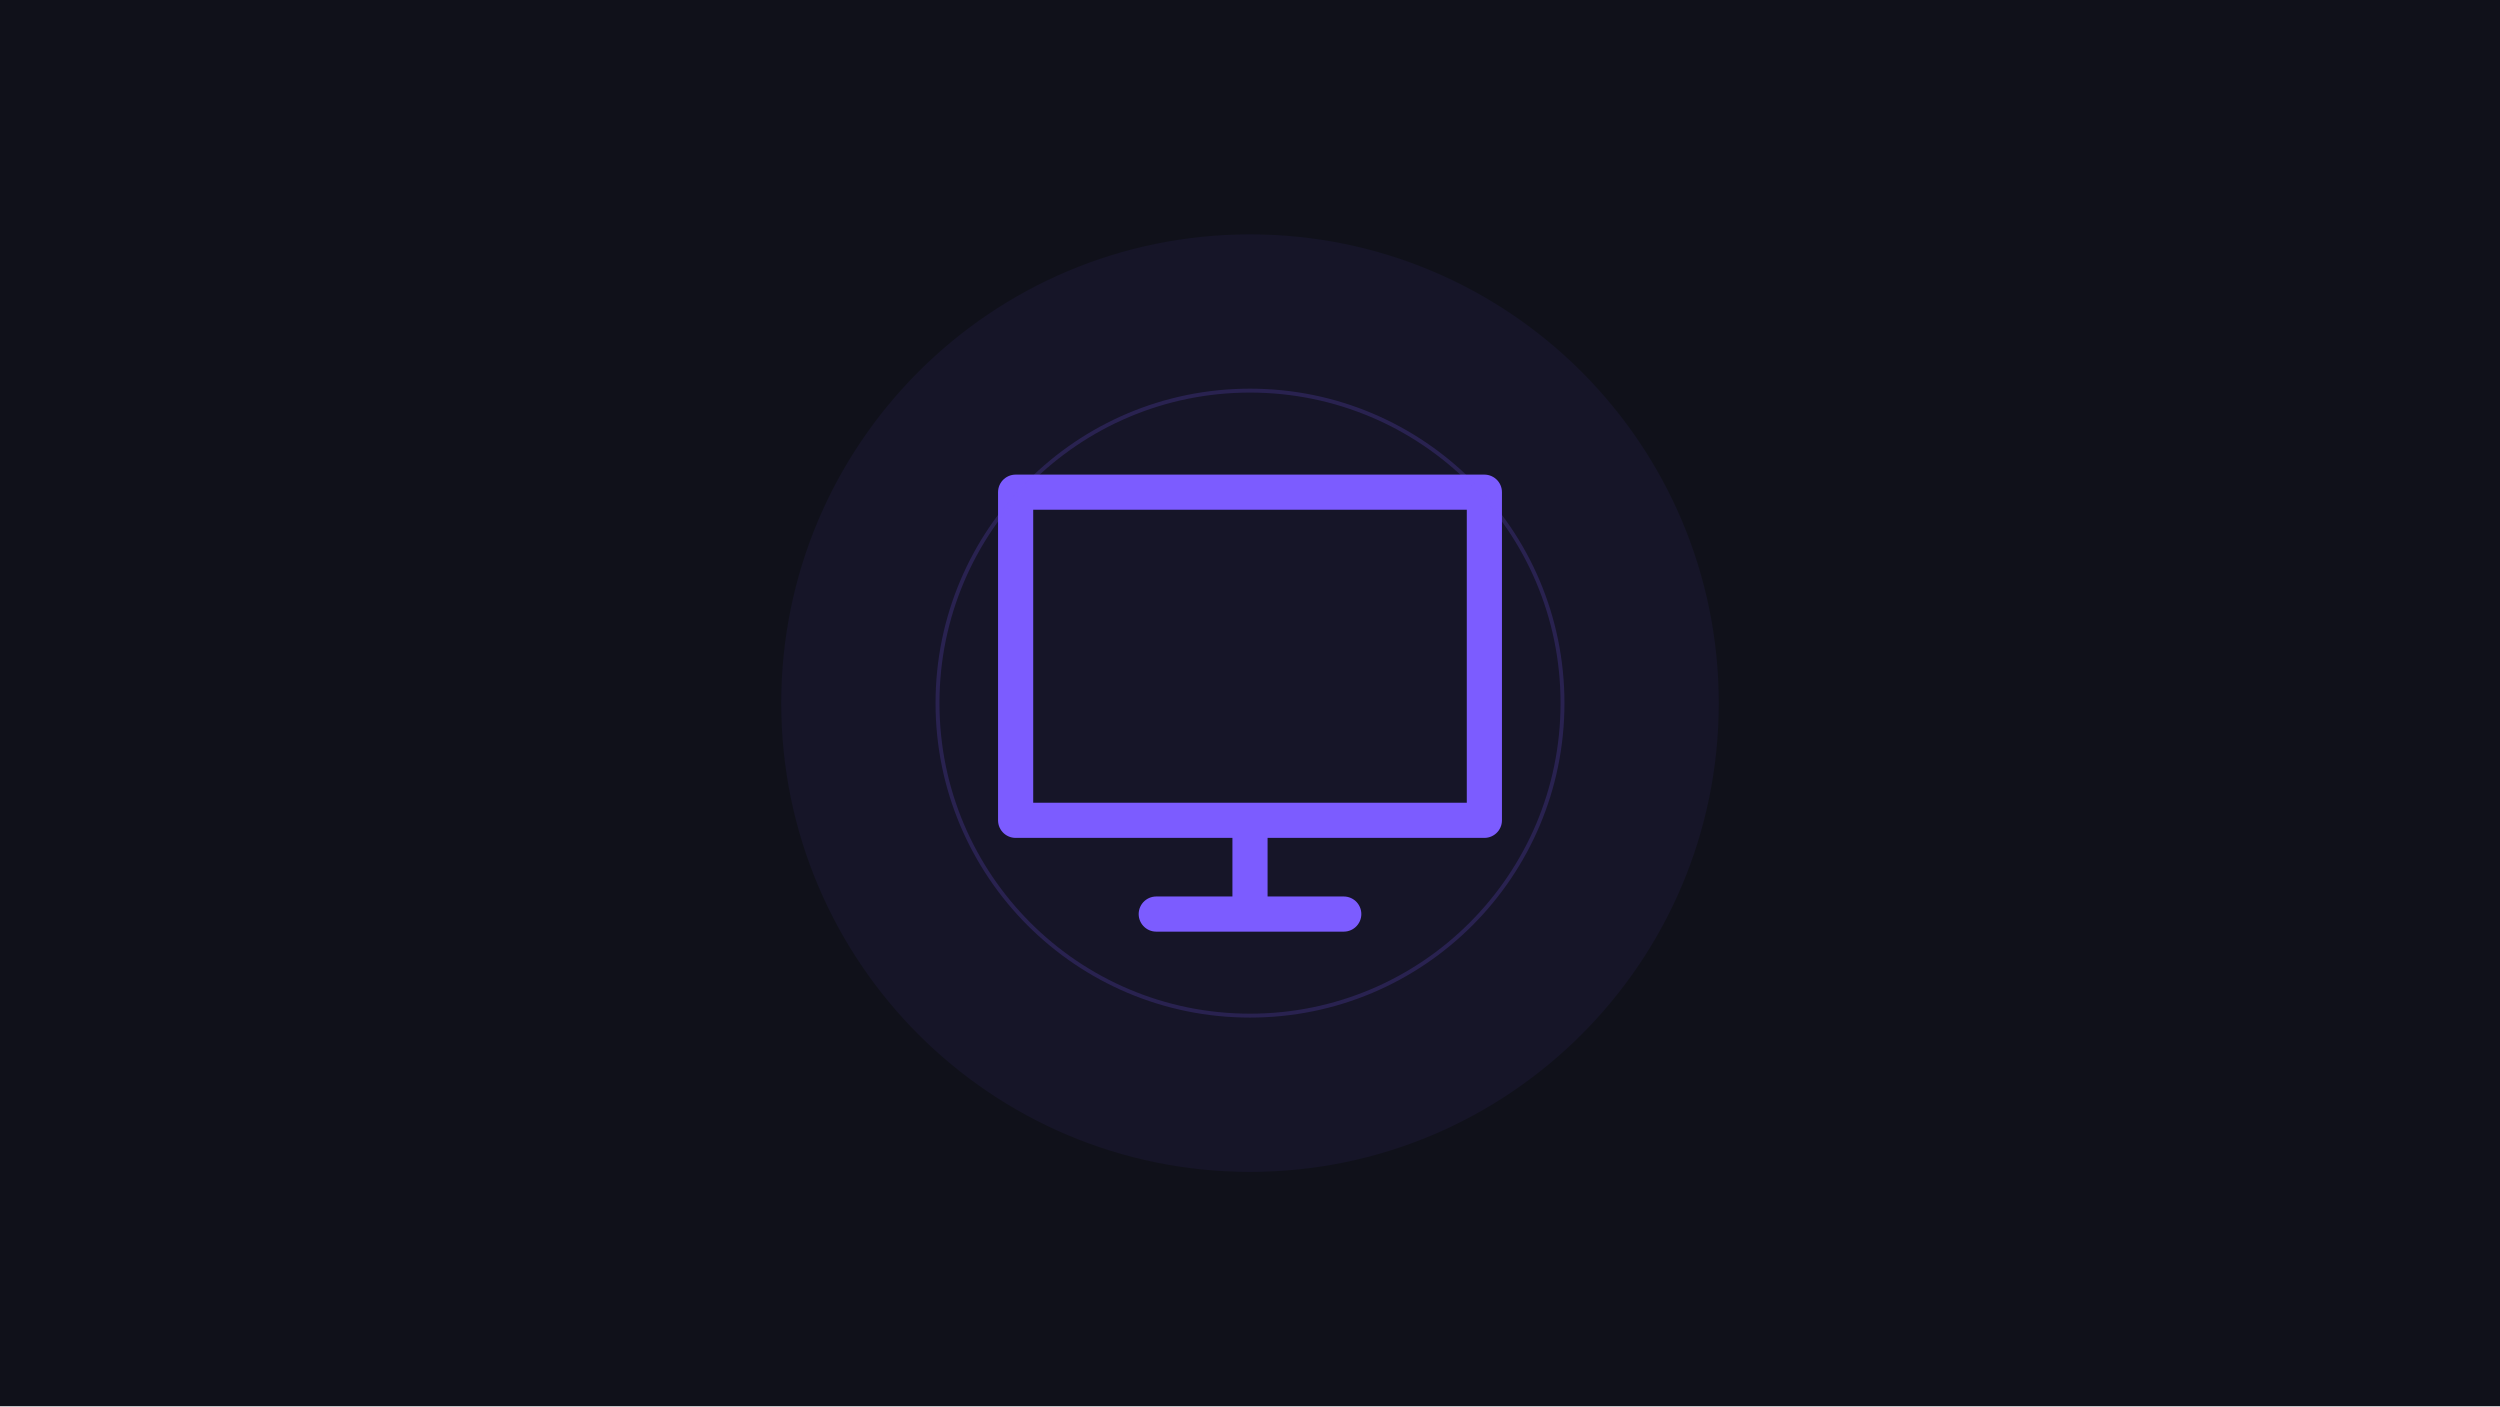
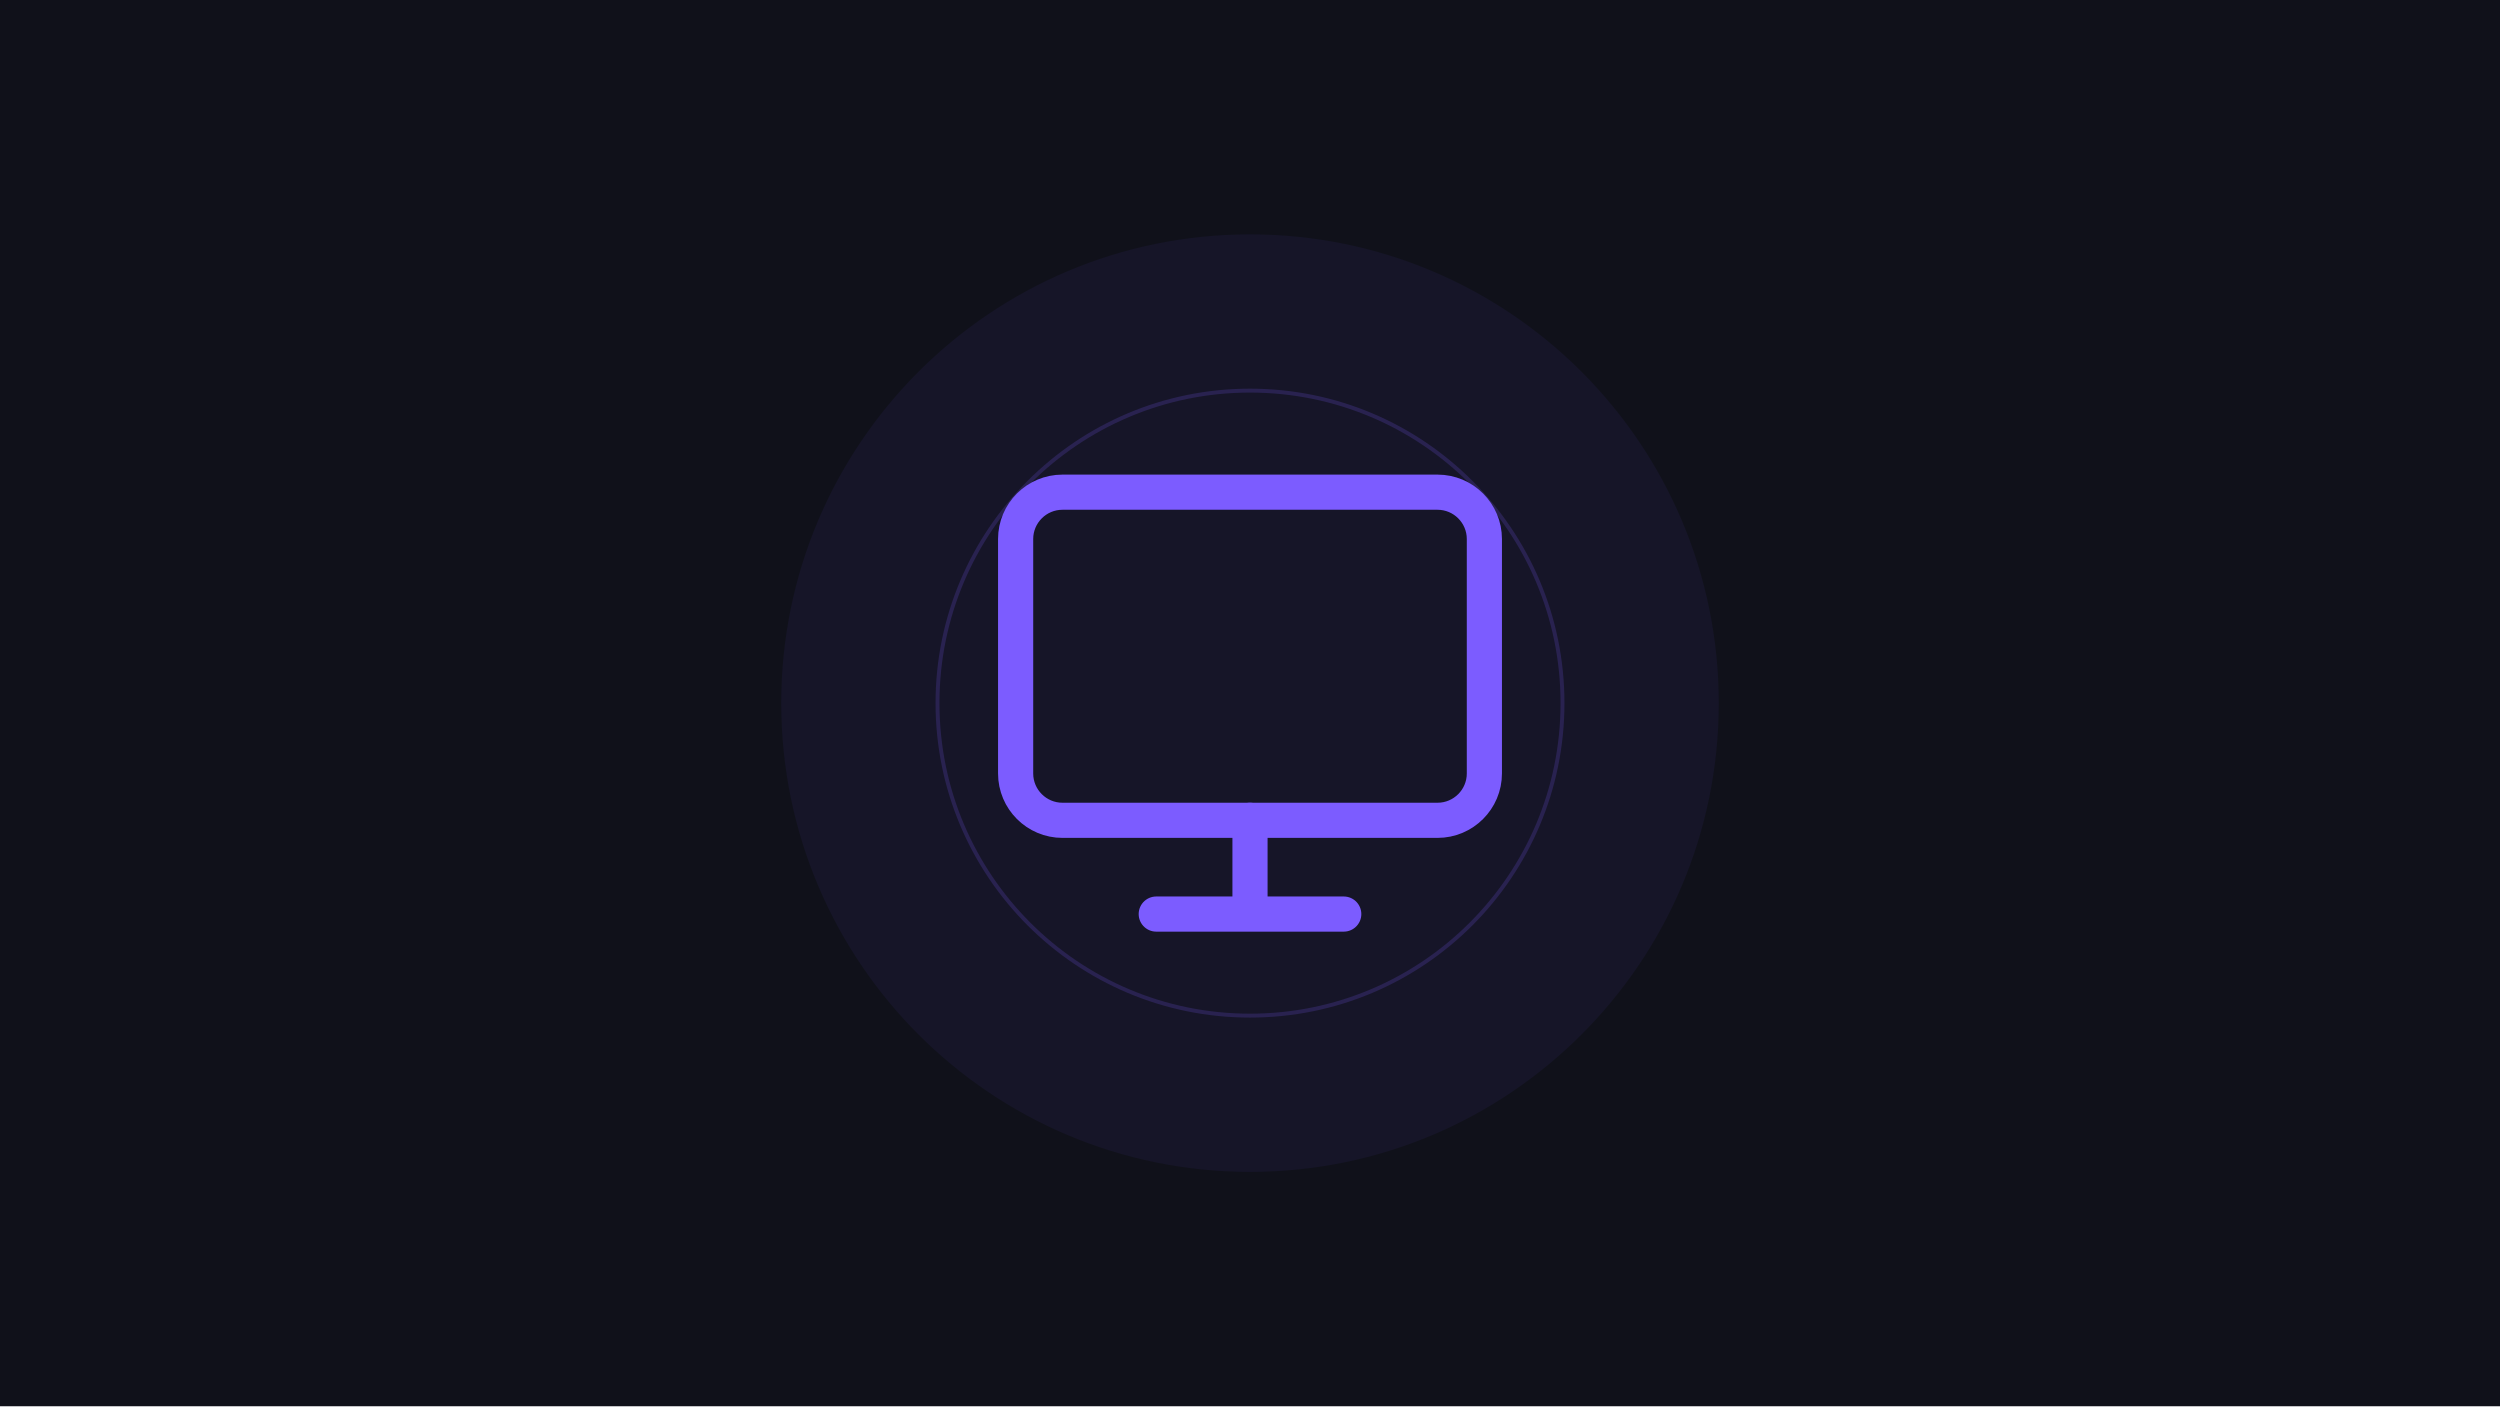
<svg xmlns="http://www.w3.org/2000/svg" viewBox="0 0 640 360">
  <rect width="640" height="360" fill="#10111a" />
  <circle cx="320" cy="180" r="120" fill="#7c5cff10" />
  <svg x="248" y="108" width="144" height="144" viewBox="0 0 24 24" fill="none" stroke="#7c5cff" stroke-width="1.5" stroke-linecap="round" stroke-linejoin="round">
-     <path d="M2 3h20v14H2zM8 21h8M12 17v4" />
+     <rect x="2" y="3" width="20" height="14" rx="2" />
+     <path d="M8 21h8M12 17v4" />
  </svg>
  <circle cx="320" cy="180" r="80" fill="none" stroke="#7c5cff30" stroke-width="1" />
</svg>
